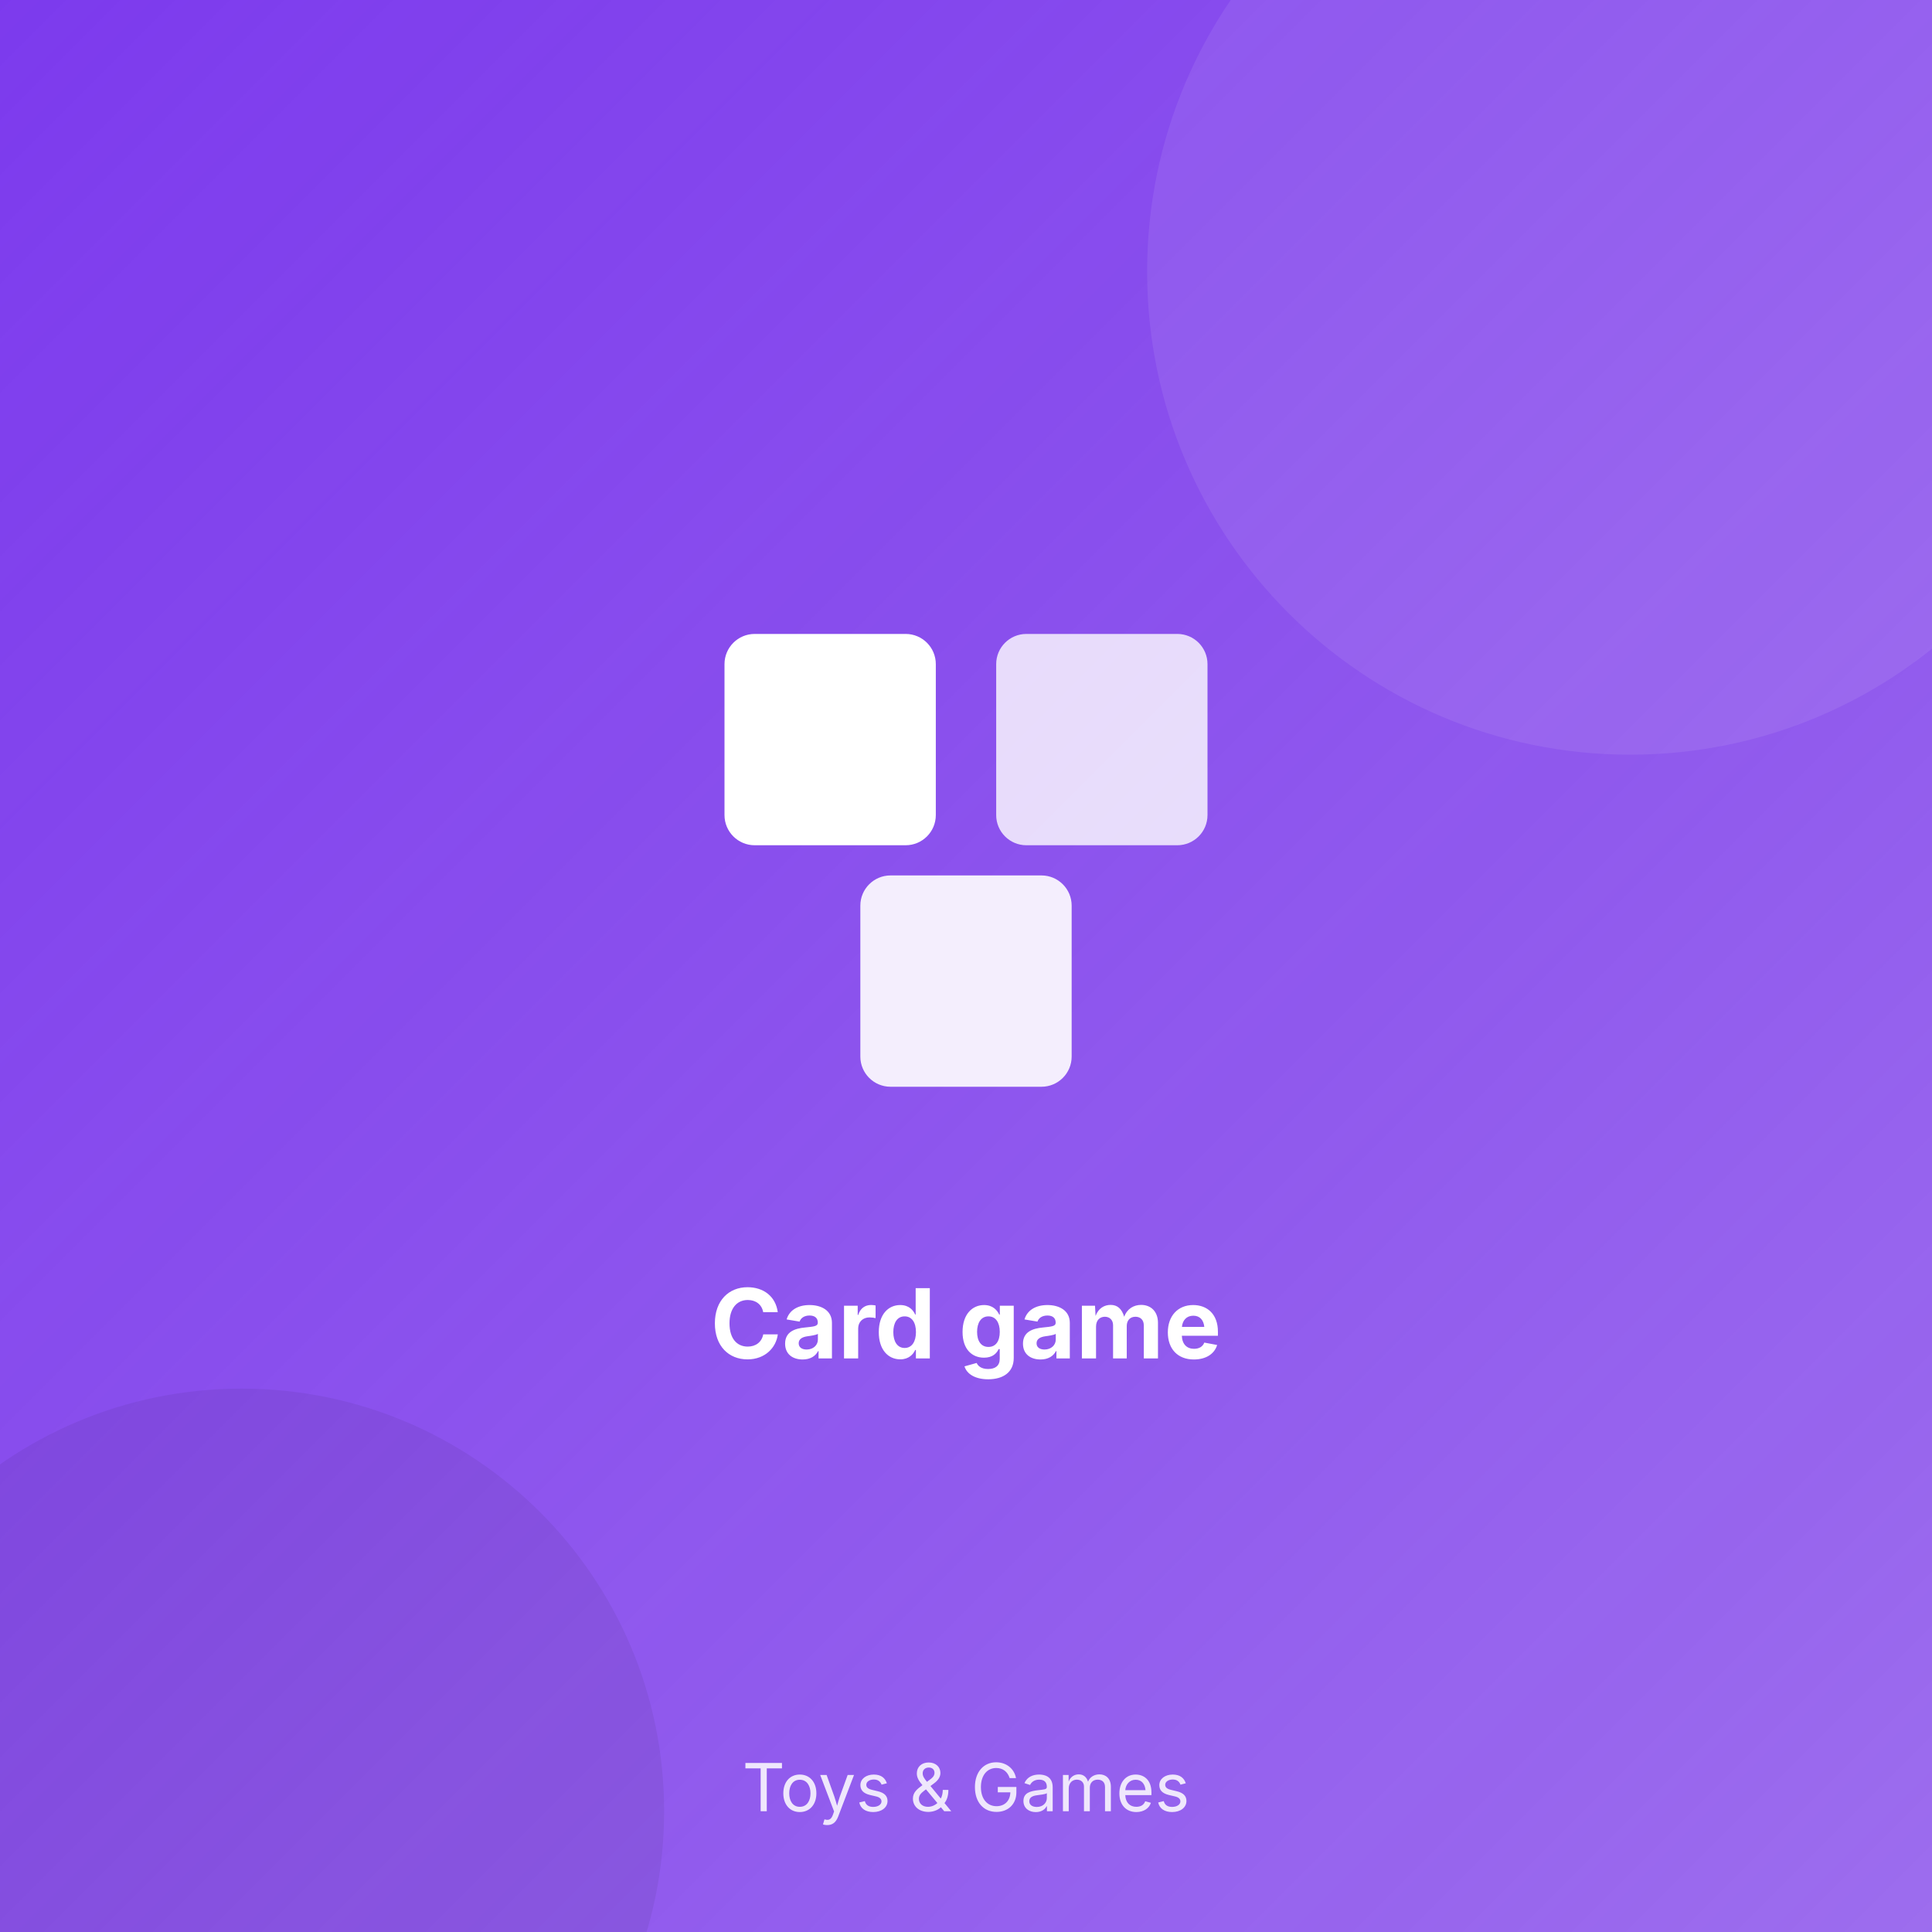
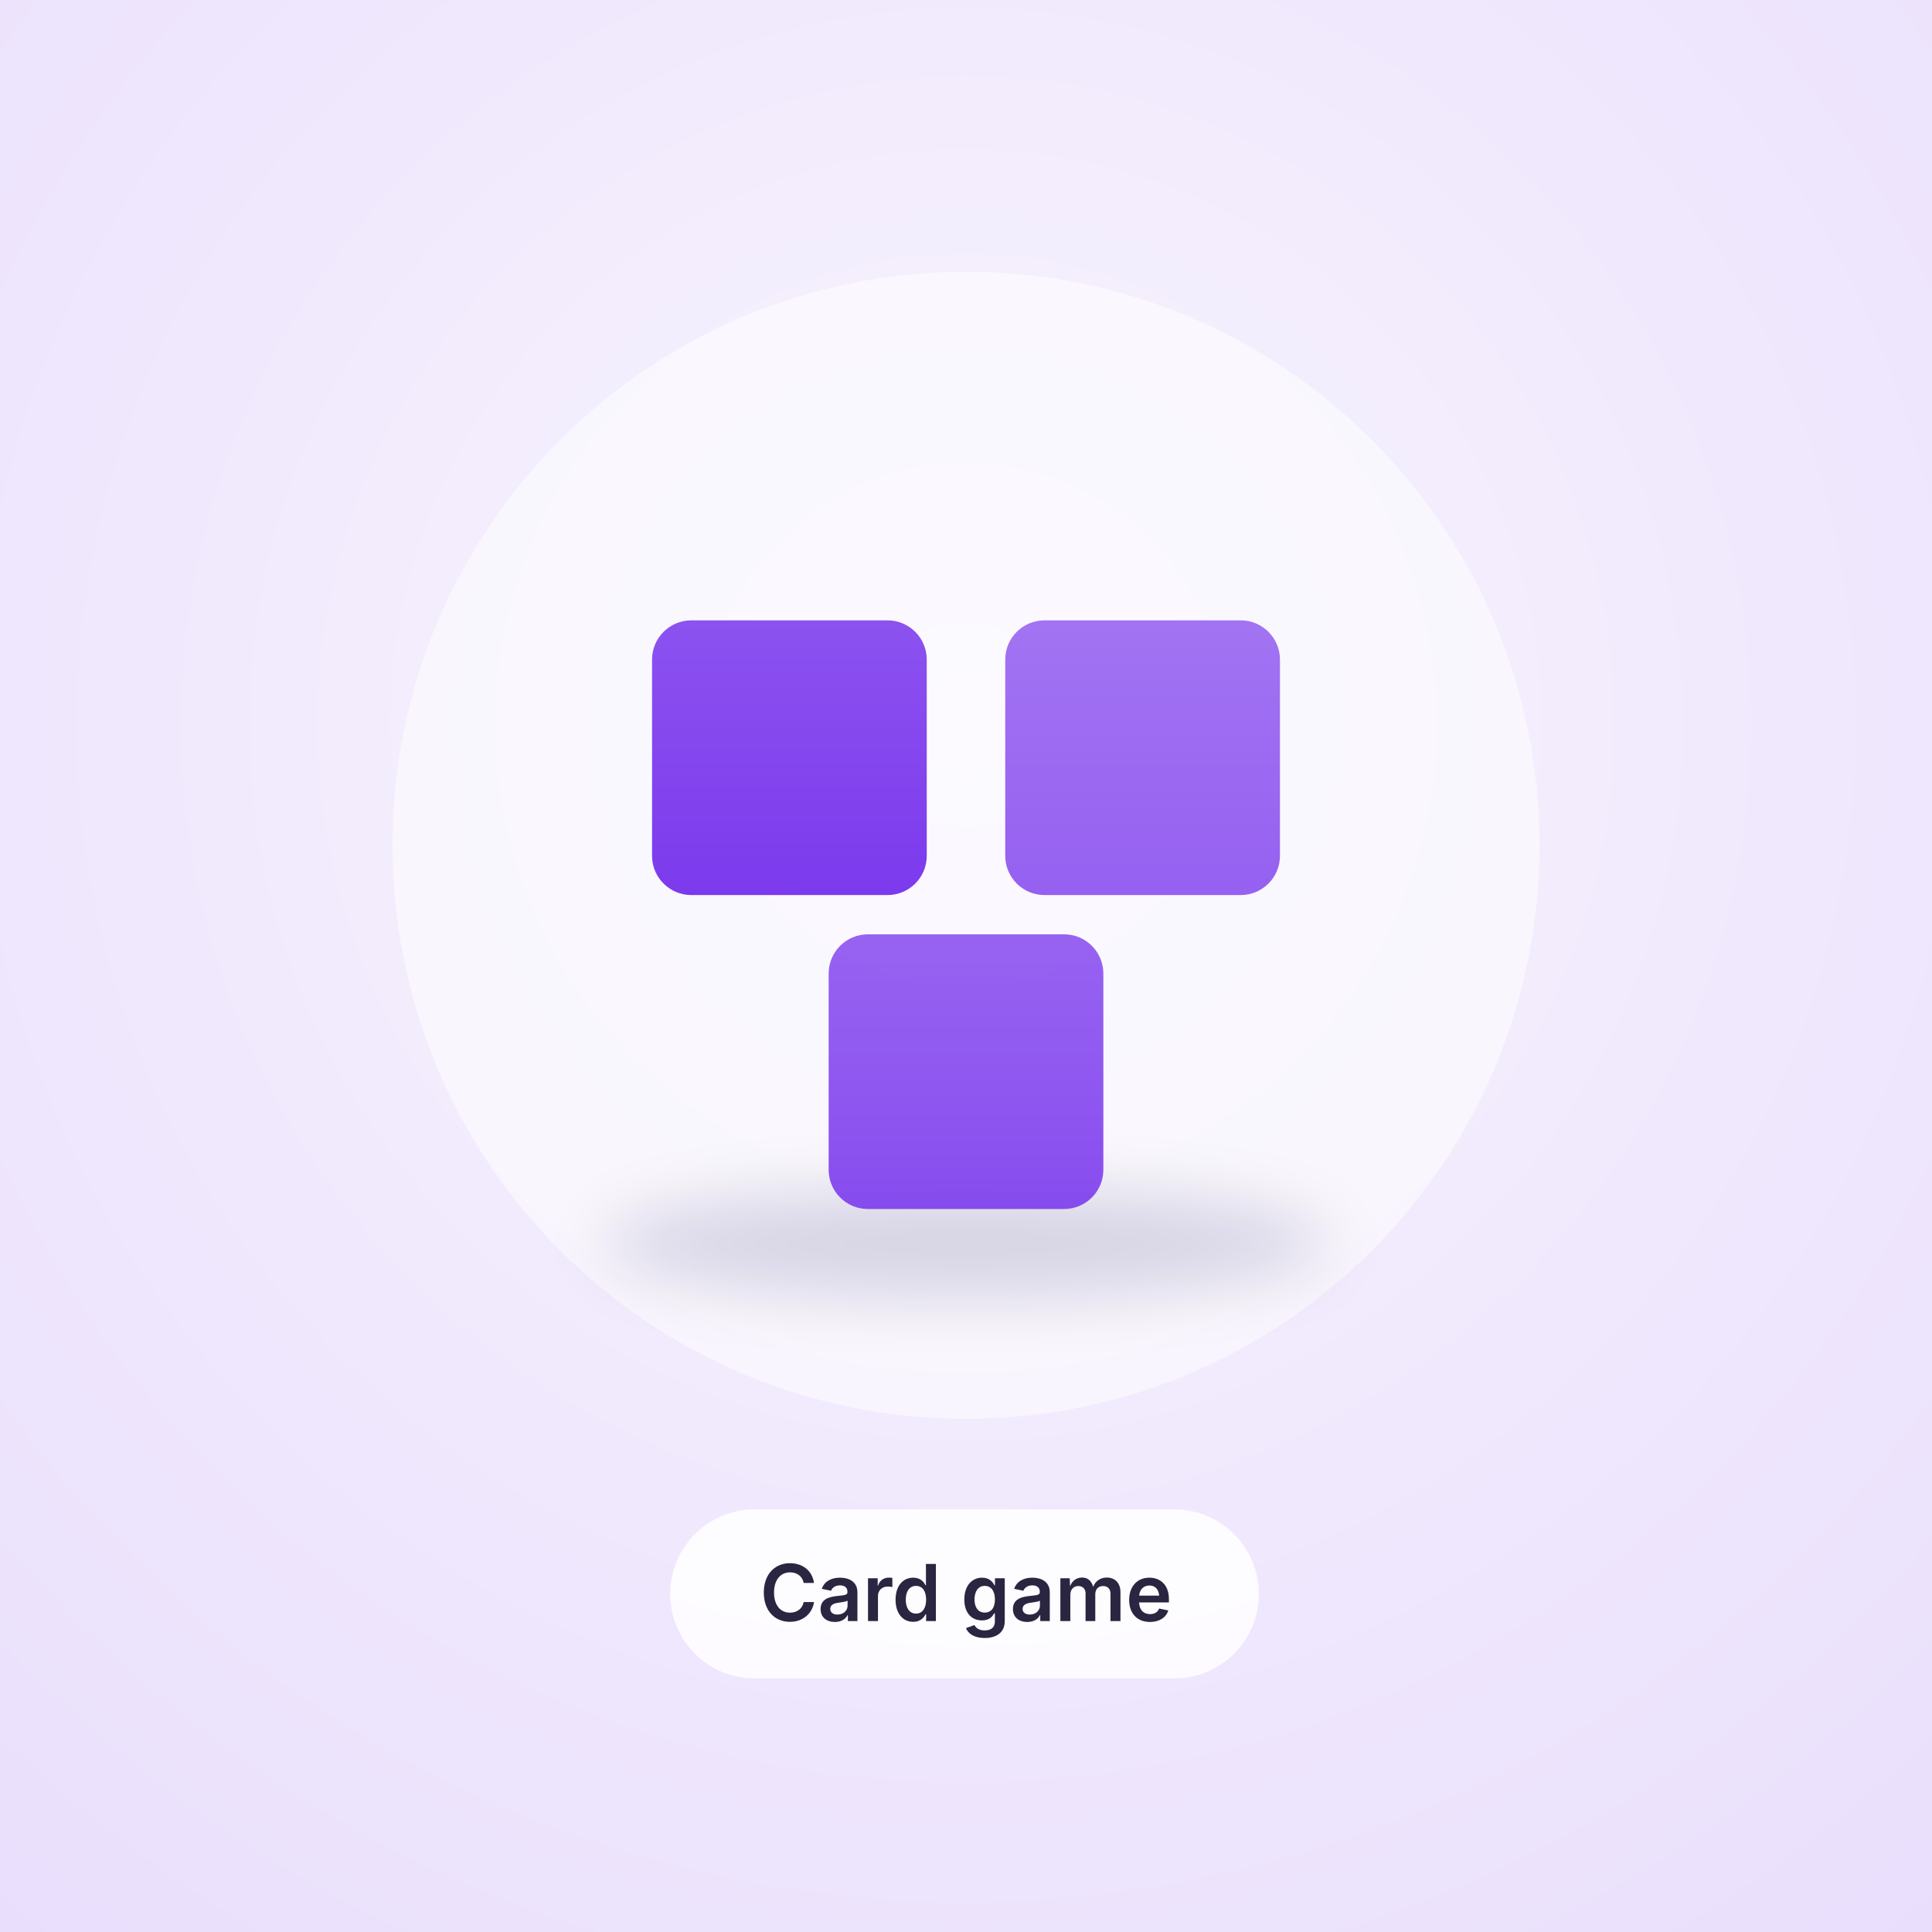
- <svg xmlns="http://www.w3.org/2000/svg" viewBox="0 0 640 640" role="img" aria-label="Card game illustration">
+ <svg xmlns="http://www.w3.org/2000/svg" viewBox="0 0 640 640" width="640" height="640" role="img" aria-label="Card game">
  <defs>
-     <linearGradient id="g" x1="0" y1="0" x2="1" y2="1">
-       <stop offset="0" stop-color="#7c3aed" />
-       <stop offset="1" stop-color="#7c3aed" stop-opacity=".72" />
+     <radialGradient id="t-card-game-bg" cx="320" cy="240" r="520" gradientUnits="userSpaceOnUse">
+       <stop offset="0" stop-color="#f8f5fe" />
+       <stop offset="1" stop-color="#e9defc" />
+     </radialGradient>
+     <linearGradient id="t-card-game-ink" x1="0" y1="0" x2="0" y2="1">
+       <stop offset="0" stop-color="#8c52ef" />
+       <stop offset="1" stop-color="#7c3aed" />
    </linearGradient>
+     <filter id="t-card-game-blur" x="-50%" y="-50%" width="200%" height="200%">
+       <feGaussianBlur stdDeviation="10" />
+     </filter>
  </defs>
-   <rect width="640" height="640" fill="url(#g)" />
-   <circle cx="540" cy="90" r="160" fill="#fff" fill-opacity=".08" />
-   <circle cx="80" cy="600" r="140" fill="#000" fill-opacity=".06" />
-   <rect x="240" y="210" width="70" height="70" rx="10" fill="#fff" />
-   <rect x="330" y="210" width="70" height="70" rx="10" fill="#fff" fill-opacity=".8" />
-   <rect x="285" y="290" width="70" height="70" rx="10" fill="#fff" fill-opacity=".9" />
-   <text y="450" text-anchor="middle" font-family="system-ui, -apple-system, Segoe UI, sans-serif" font-size="32" font-weight="700" fill="#fff">
-     <tspan x="320" dy="0">Card game</tspan>
-   </text>
-   <text x="320" y="600" text-anchor="middle" font-family="system-ui, -apple-system, Segoe UI, sans-serif" font-size="22" fill="#fff" fill-opacity=".85">Toys &amp; Games</text>
+   <rect width="640" height="640" fill="url(#t-card-game-bg)" />
+   <circle cx="320" cy="280" r="190" fill="#fff" fill-opacity=".5" />
+   <ellipse cx="320" cy="412" rx="120" ry="18" fill="#1e1b4b" fill-opacity=".14" filter="url(#t-card-game-blur)" />
+   <g transform="translate(320 290) scale(1.3) translate(-320 -275)">
+     <rect x="240" y="210" width="70" height="70" rx="10" fill="url(#t-card-game-ink)" />
+     <rect x="330" y="210" width="70" height="70" rx="10" fill="url(#t-card-game-ink)" fill-opacity=".8" />
+     <rect x="285" y="290" width="70" height="70" rx="10" fill="url(#t-card-game-ink)" fill-opacity=".9" />
+   </g>
+   <rect x="222" y="500" width="195" height="56" rx="28" fill="#fff" fill-opacity=".85" />
+   <text x="320" y="537" text-anchor="middle" font-family="system-ui, -apple-system, Segoe UI, sans-serif" font-size="26" font-weight="600" fill="#2a2540">Card game</text>
</svg>
